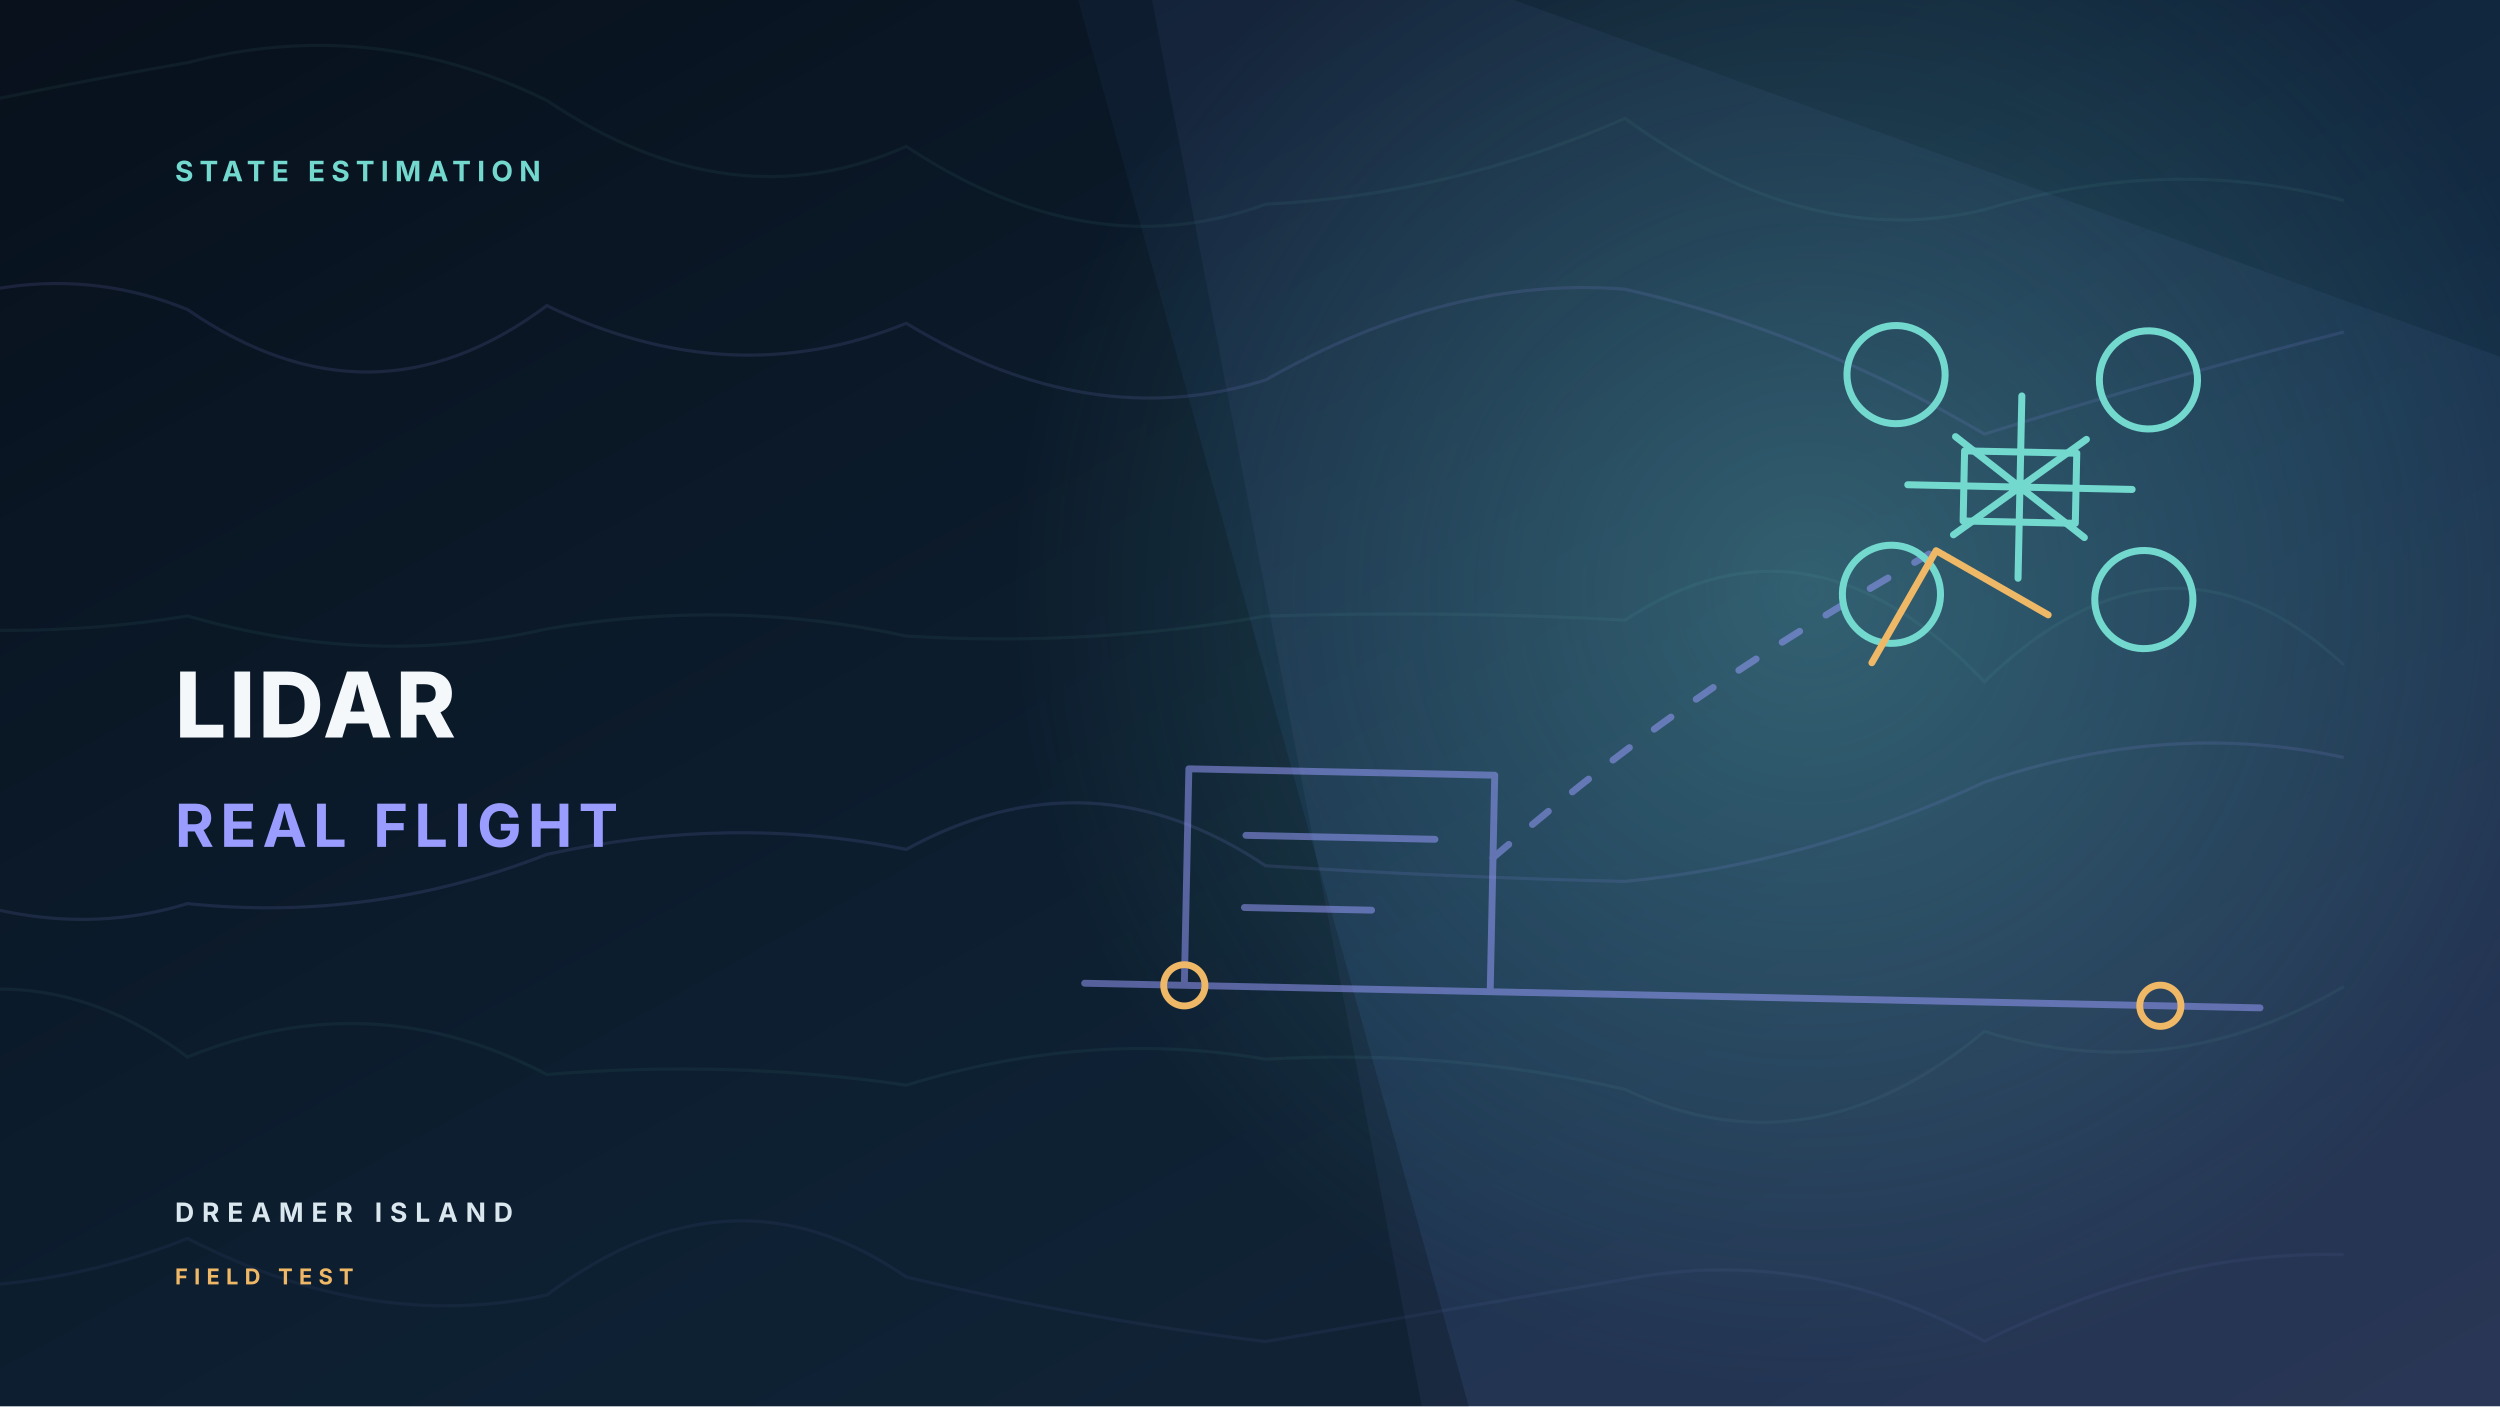
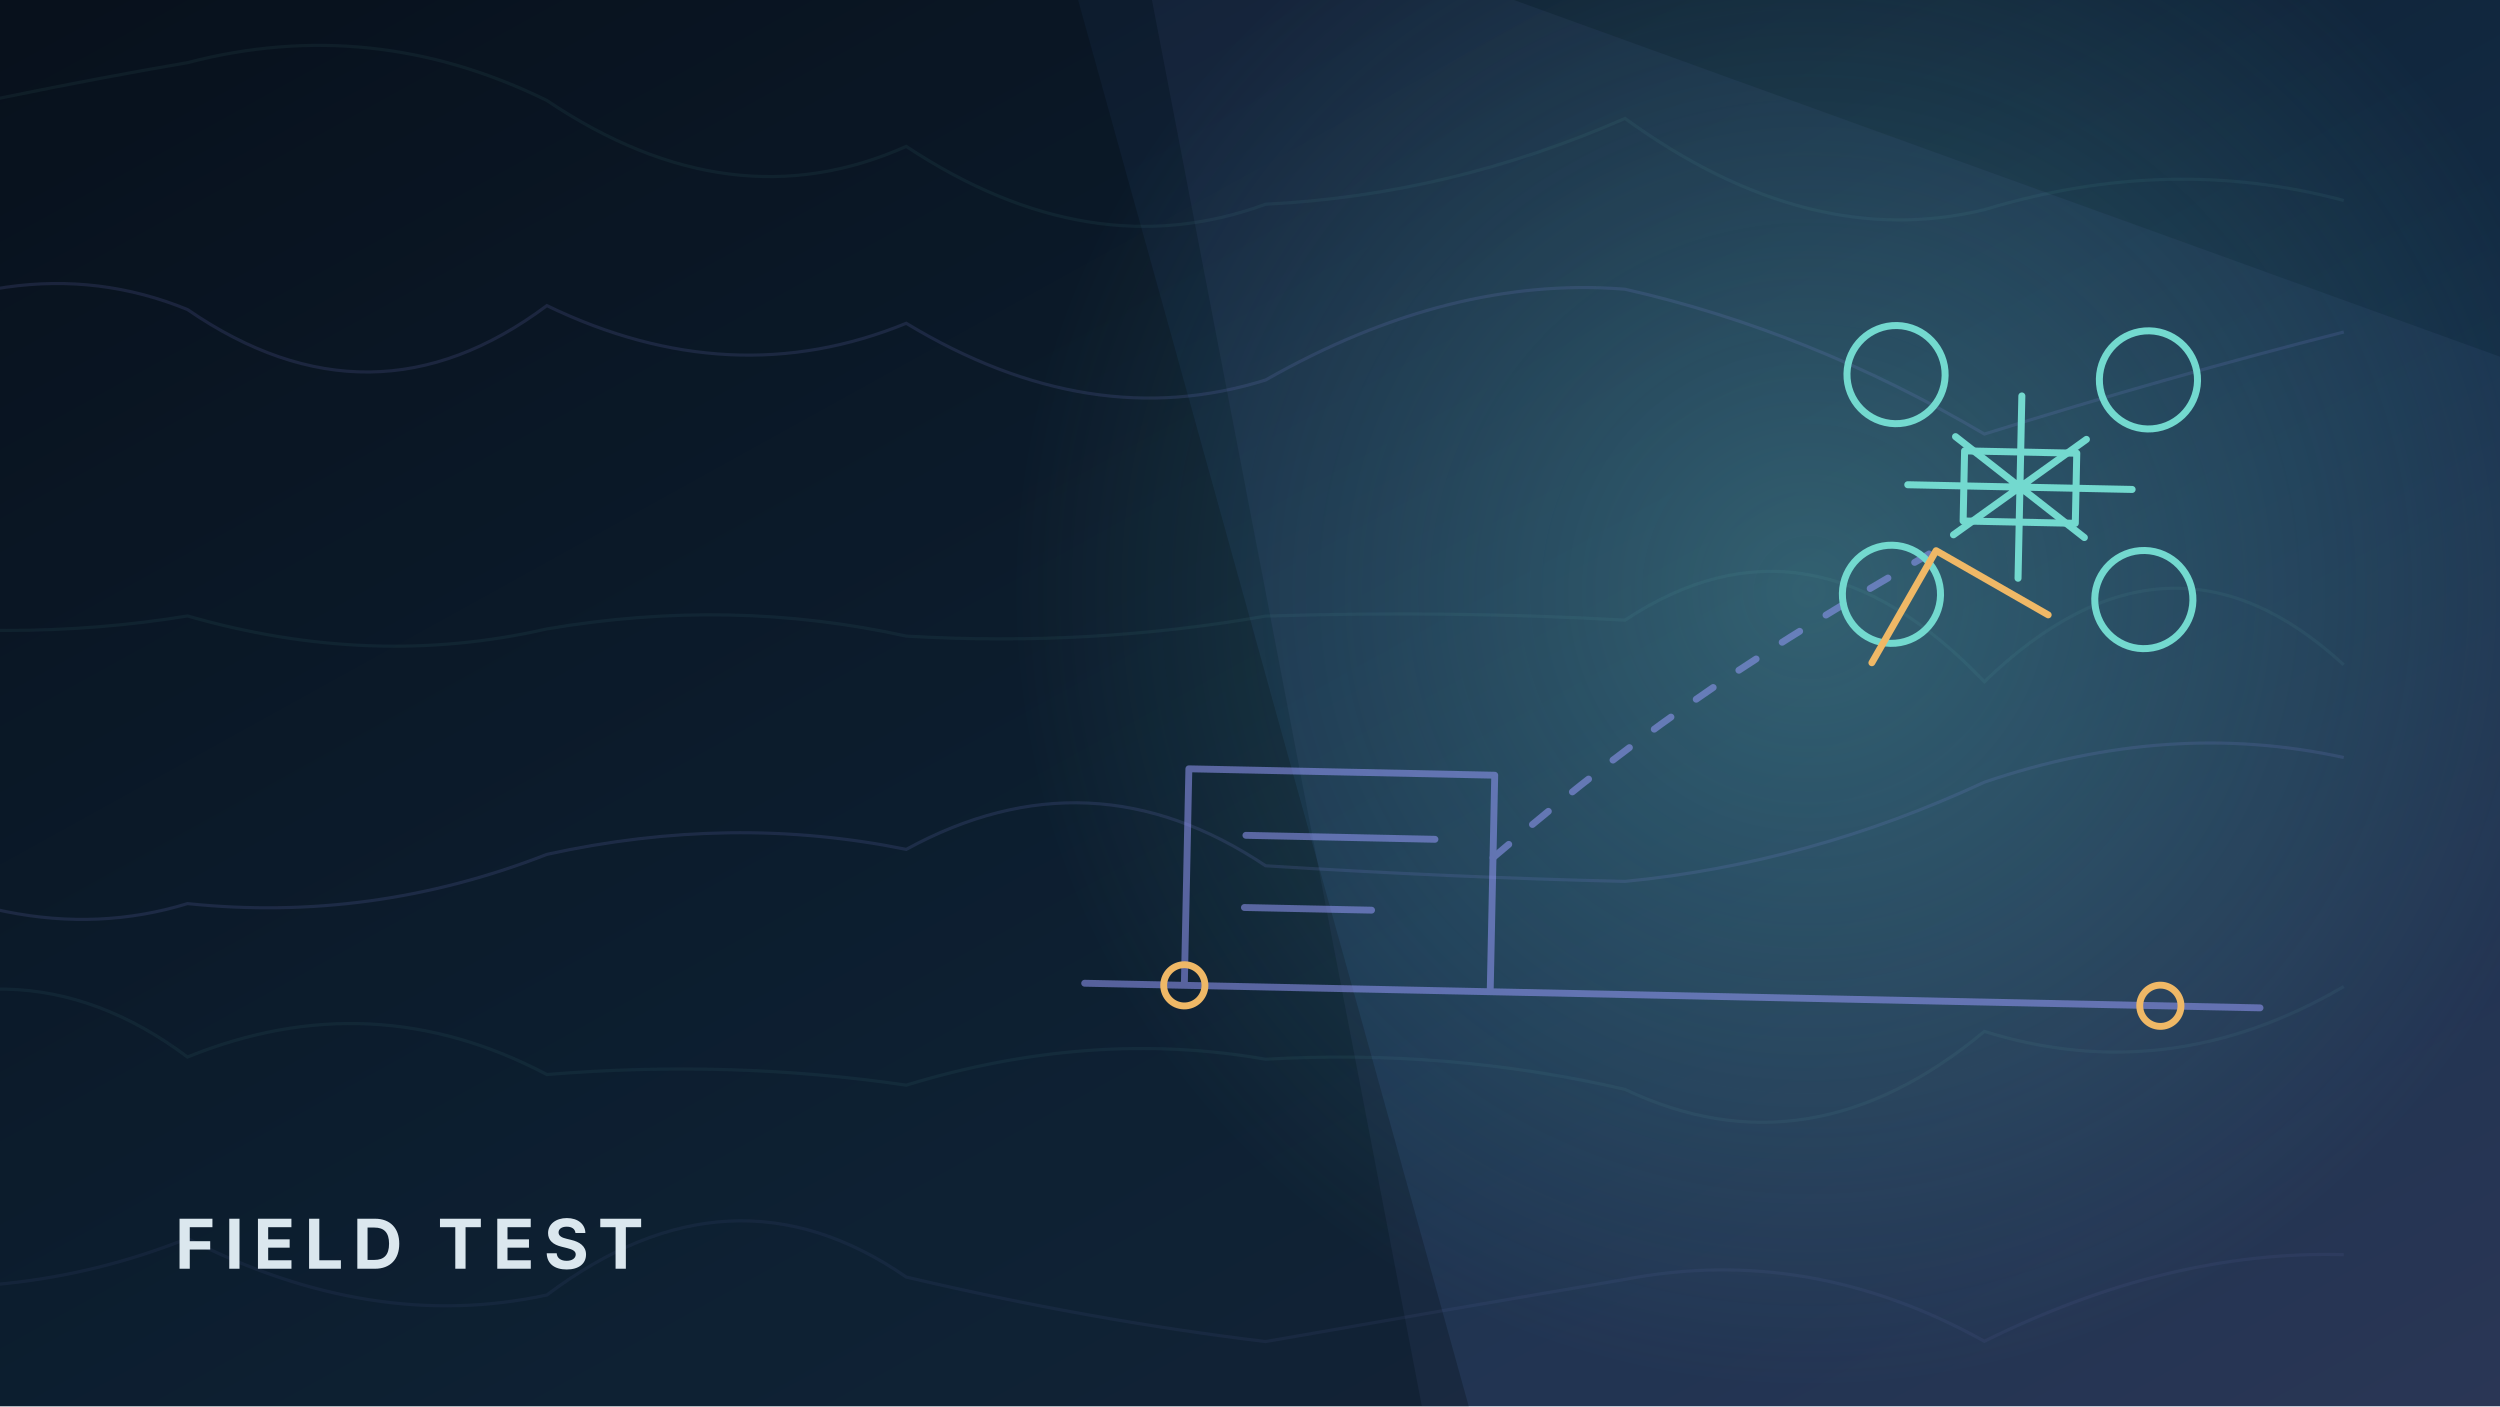
<svg xmlns="http://www.w3.org/2000/svg" width="1600" height="900" viewBox="0 0 1600 900" role="img" aria-labelledby="card-title card-desc">
  <defs>
    <linearGradient id="card-bg-d54b1ed43aed" x1="0" y1="0" x2="1" y2="1">
      <stop stop-color="#0a1321" />
      <stop offset=".62" stop-color="#132c45" />
      <stop offset="1" stop-color="#24304b" />
    </linearGradient>
    <radialGradient id="card-glow-d54b1ed43aed">
      <stop stop-color="#73d9cf" stop-opacity=".28" />
      <stop offset="1" stop-color="#73d9cf" stop-opacity="0" />
    </radialGradient>
    <linearGradient id="card-line-d54b1ed43aed" x1="0" y1="0" x2="1" y2="0">
      <stop stop-color="#73d9cf" />
      <stop offset="1" stop-color="#9a9dff" />
    </linearGradient>
  </defs>
  <rect width="1600" height="900" fill="url(#card-bg-d54b1ed43aed)" />
  <path d="M0 0h690l250 900H0Z" fill="#020b12" opacity=".34" />
  <path d="M720-90 1660 250v740L910 900Z" fill="#9a9dff" opacity=".055" />
  <circle cx="1157.6" cy="378.3" r="510" fill="url(#card-glow-d54b1ed43aed)" />
  <g opacity=".62">
    <path d="M-120 89.3 Q8 59.3 120 40.1 Q238 9.3 350 64.3 Q468 143.7 580 93.7 Q698 171.8 810 130.7 Q928 124.9 1040 75.8 Q1158 161.4 1270 134.2 Q1388 98.4 1500 128.3" fill="none" stroke="#73d9cf" stroke-width="2" opacity="0.1" />
    <path d="M-120 232.5 Q8 152.3 120 198.1 Q238 279.3 350 195.6 Q468 252.7 580 206.9 Q698 278.3 810 243.2 Q928 176.1 1040 185.1 Q1158 211.8 1270 277.8 Q1388 241 1500 212.5" fill="none" stroke="#9a9dff" stroke-width="2" opacity="0.2" />
    <path d="M-120 394.4 Q8 412.7 120 394.2 Q238 428.2 350 402.5 Q468 382.4 580 407.1 Q698 414 810 394.3 Q928 390.6 1040 396.9 Q1158 318.7 1270 436.3 Q1388 322.3 1500 425.5" fill="none" stroke="#73d9cf" stroke-width="2" opacity="0.1" />
    <path d="M-120 530.2 Q8 612.7 120 578.3 Q238 590.6 350 546.8 Q468 520.8 580 543.6 Q698 479.1 810 554.1 Q928 561.5 1040 564.1 Q1158 552.6 1270 500.6 Q1388 460.3 1500 484.8" fill="none" stroke="#9a9dff" stroke-width="2" opacity="0.2" />
    <path d="M-120 670.7 Q8 592.5 120 676.5 Q238 628.6 350 687.7 Q468 678.1 580 694.5 Q698 658.4 810 677.9 Q928 671.2 1040 697.2 Q1158 753.3 1270 660.1 Q1388 696.9 1500 631.4" fill="none" stroke="#73d9cf" stroke-width="2" opacity="0.1" />
    <path d="M-120 818.1 Q8 837.5 120 792.6 Q238 853 350 828.8 Q468 740 580 817.3 Q698 845.1 810 858.6 Q928 837.9 1040 818.8 Q1158 796.1 1270 858.4 Q1388 799.9 1500 803" fill="none" stroke="#9a9dff" stroke-width="2" opacity="0.1" />
  </g>
  <g transform="translate(1075 412.8) rotate(1.2) scale(1.1)">
    <g fill="none" stroke="#9a9dff" stroke-width="4" stroke-linecap="round" stroke-linejoin="round" opacity=".52">
      <path d="M-342 204H342M-284 204v-126h178v126M-250 116h110M-250 158h74" />
      <path d="M-106 126C-12 42 52 0 144-56" stroke-dasharray="12 18" />
    </g>
    <g fill="none" stroke="#73d9cf" stroke-width="6" stroke-linecap="round" stroke-linejoin="round" transform="translate(196 -96) scale(.68)">
      <path d="M-96 0H96M0-78V78M-56-42 56 42M56-42-56 42" />
      <rect x="-48" y="-30" width="96" height="60" />
      <circle cx="-108" cy="-94" r="42" />
      <circle cx="108" cy="-94" r="42" />
      <circle cx="-108" cy="94" r="42" />
      <circle cx="108" cy="94" r="42" />
    </g>
    <g fill="none" stroke="#efb866" stroke-width="4" stroke-linecap="round" stroke-linejoin="round">
      <path d="m112 8 36-66 66 36" />
      <circle cx="-284" cy="204" r="12" />
      <circle cx="284" cy="204" r="12" />
    </g>
  </g>
  <path d="M72 76v748" stroke="url(#card-line-d54b1ed43aed)" stroke-width="4" />
  <g font-family="Inter, ui-sans-serif, system-ui, -apple-system, BlinkMacSystemFont, Segoe UI, sans-serif">
-     <text x="112" y="116" fill="#73d9cf" font-size="18" font-weight="700" letter-spacing="4">STATE ESTIMATION</text>
-     <text x="112" y="472" fill="#f4f8fb" font-size="58" font-weight="760" letter-spacing="2">LIDAR</text>
-     <text x="112" y="542" fill="#9a9dff" font-size="38" font-weight="650" letter-spacing="4">REAL FLIGHT</text>
-     <text x="112" y="782" fill="#dbe7ee" font-size="17" font-weight="650" letter-spacing="5">DREAMER ISLAND</text>
-     <text x="112" y="822" fill="#efb866" font-size="14" font-weight="700" letter-spacing="4">FIELD TEST</text>
+     <text x="112" y="812" fill="#dbe7ee" font-size="44" font-weight="700" letter-spacing="6">FIELD TEST</text>
  </g>
</svg>
